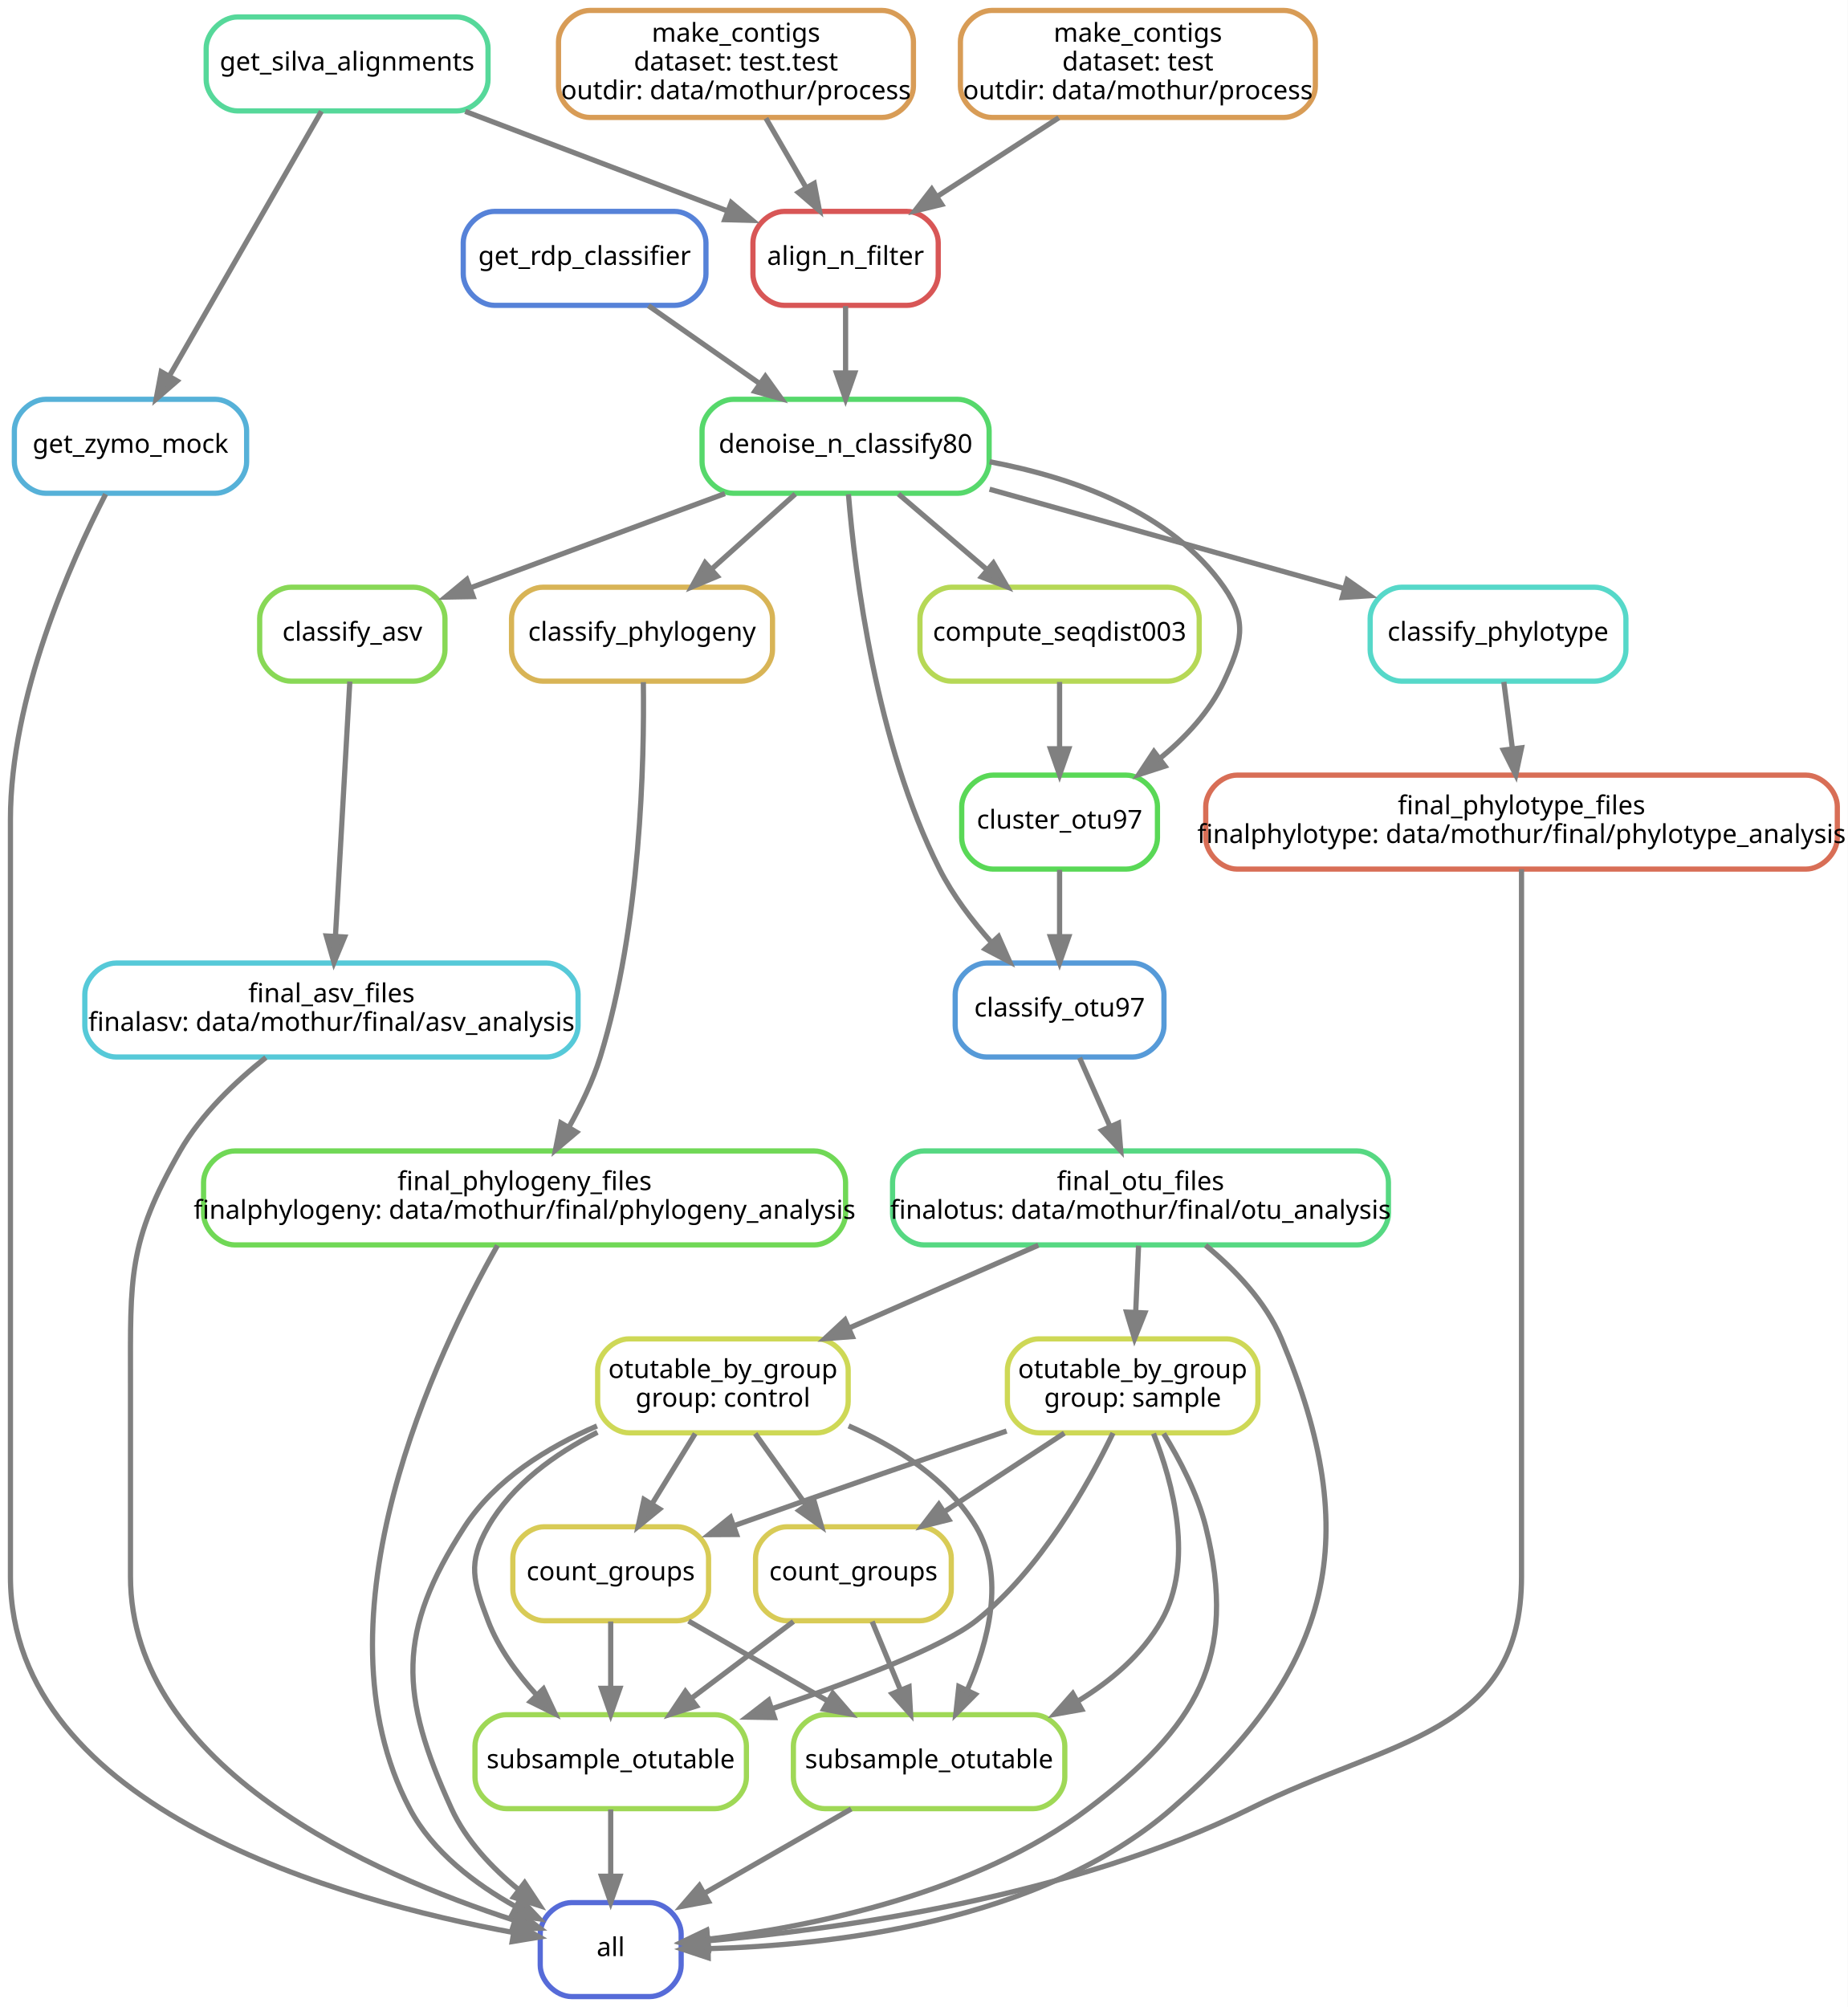
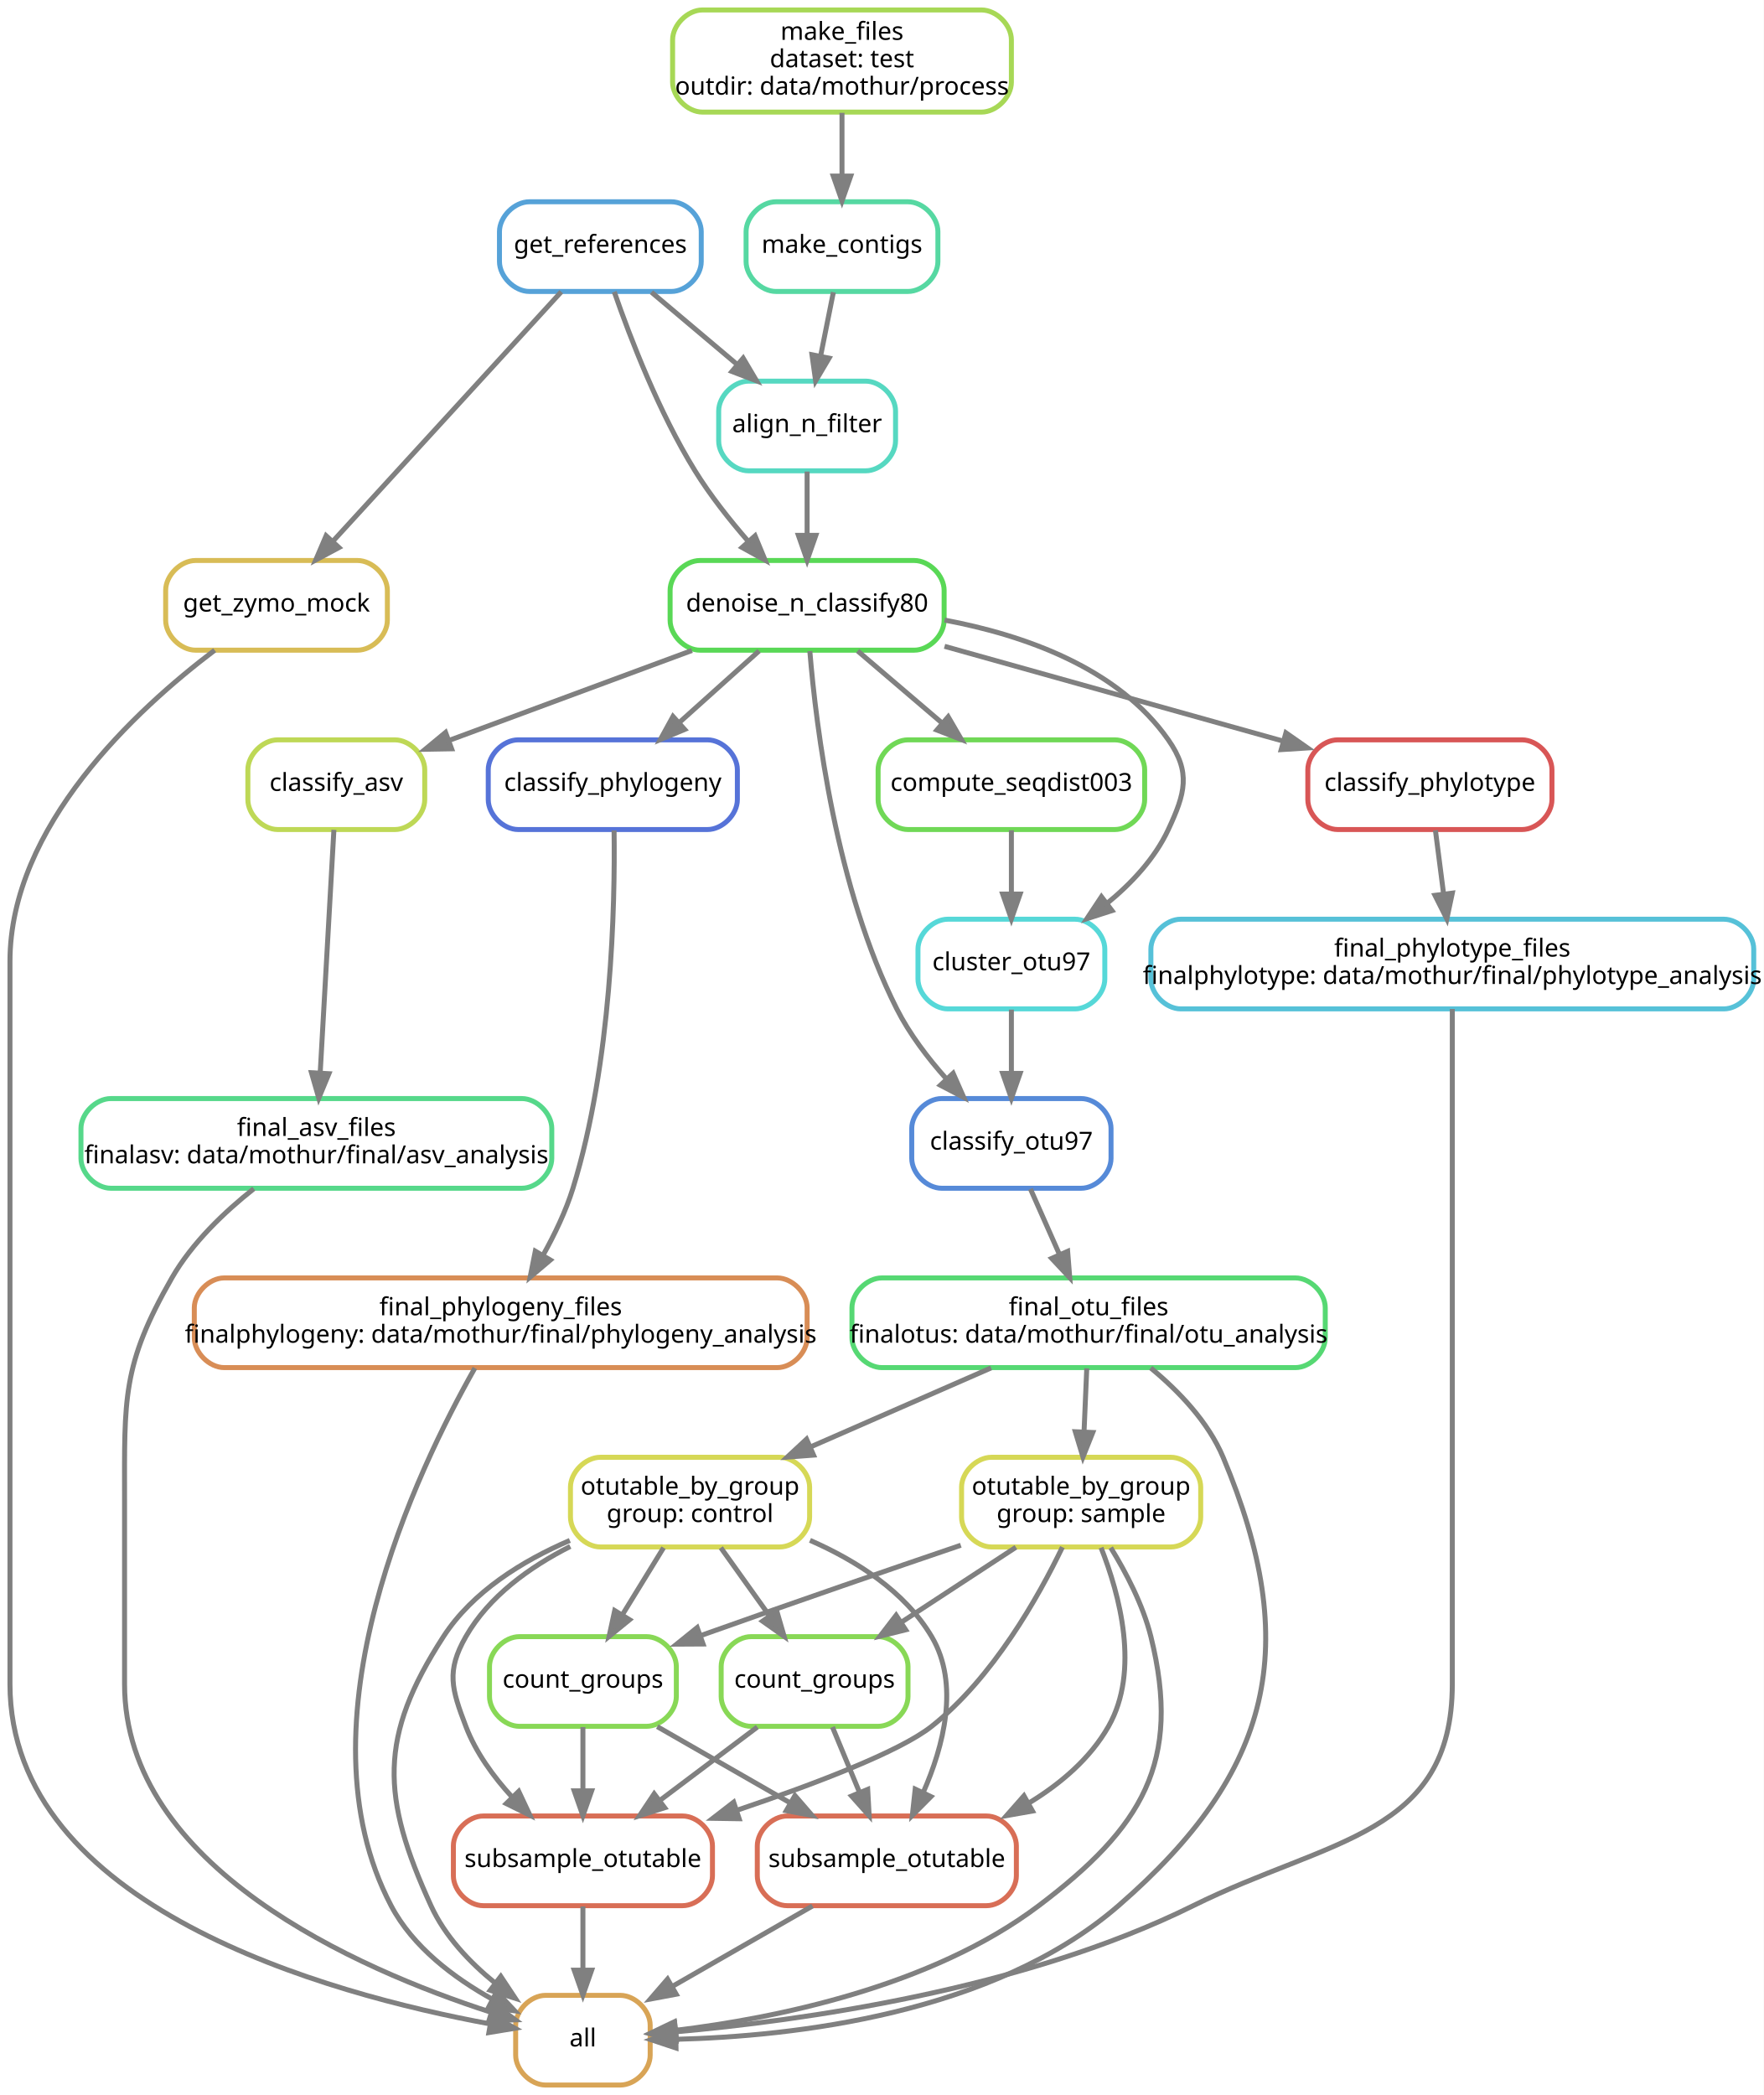
- <svg xmlns="http://www.w3.org/2000/svg" width="708pt" height="769pt" viewBox="0.00 0.00 708.00 769.00">
-   <g id="graph0" class="graph" transform="scale(1 1) rotate(0) translate(4 765)">
-     <polygon fill="white" stroke="none" points="-4,4 -4,-765 704,-765 704,4 -4,4" />
+ <svg xmlns="http://www.w3.org/2000/svg" width="708pt" height="841pt" viewBox="0.00 0.00 708.00 841.00">
+   <g id="graph0" class="graph" transform="scale(1 1) rotate(0) translate(4 837)">
+     <polygon fill="white" stroke="none" points="-4,4 -4,-837 704,-837 704,4 -4,4" />
    <g id="node1" class="node">
-       <path fill="none" stroke="#566bd8" stroke-width="2" d="M245,-36C245,-36 215,-36 215,-36 209,-36 203,-30 203,-24 203,-24 203,-12 203,-12 203,-6 209,0 215,0 215,0 245,0 245,0 251,0 257,-6 257,-12 257,-12 257,-24 257,-24 257,-30 251,-36 245,-36" />
+       <path fill="none" stroke="#d8a456" stroke-width="2" d="M245,-36C245,-36 215,-36 215,-36 209,-36 203,-30 203,-24 203,-24 203,-12 203,-12 203,-6 209,0 215,0 215,0 245,0 245,0 251,0 257,-6 257,-12 257,-12 257,-24 257,-24 257,-30 251,-36 245,-36" />
      <text text-anchor="middle" x="230" y="-15.5" font-family="sans" font-size="10.00">all</text>
    </g>
    <g id="node2" class="node">
-       <path fill="none" stroke="#56b1d8" stroke-width="2" d="M78.5,-612C78.5,-612 13.5,-612 13.5,-612 7.5,-612 1.5,-606 1.5,-600 1.5,-600 1.5,-588 1.5,-588 1.5,-582 7.5,-576 13.5,-576 13.5,-576 78.5,-576 78.5,-576 84.5,-576 90.5,-582 90.5,-588 90.5,-588 90.5,-600 90.5,-600 90.5,-606 84.5,-612 78.5,-612" />
-       <text text-anchor="middle" x="46" y="-591.5" font-family="sans" font-size="10.00">get_zymo_mock</text>
+       <path fill="none" stroke="#d8bc56" stroke-width="2" d="M139.5,-612C139.5,-612 74.5,-612 74.5,-612 68.5,-612 62.5,-606 62.5,-600 62.5,-600 62.5,-588 62.5,-588 62.5,-582 68.5,-576 74.5,-576 74.5,-576 139.5,-576 139.5,-576 145.5,-576 151.5,-582 151.5,-588 151.5,-588 151.5,-600 151.5,-600 151.5,-606 145.5,-612 139.5,-612" />
+       <text text-anchor="middle" x="107" y="-591.5" font-family="sans" font-size="10.00">get_zymo_mock</text>
    </g>
    <g id="edge1" class="edge">
-       <path fill="none" stroke="grey" stroke-width="2" d="M36.47,-575.66C23,-549.47 0,-497.9 0,-451 0,-451 0,-451 0,-161 0,-71.47 127.75,-36.51 192.83,-24.52" />
+       <path fill="none" stroke="grey" stroke-width="2" d="M82.18,-575.98C50.57,-552.07 0,-505.33 0,-451 0,-451 0,-451 0,-161 0,-71.47 127.75,-36.51 192.83,-24.52" />
      <polygon fill="grey" stroke="grey" stroke-width="2" points="193.47,-27.96 202.71,-22.79 192.26,-21.07 193.47,-27.96" />
    </g>
    <g id="node3" class="node">
-       <path fill="none" stroke="#56d89a" stroke-width="2" d="M171,-758.5C171,-758.5 87,-758.5 87,-758.5 81,-758.5 75,-752.5 75,-746.5 75,-746.5 75,-734.5 75,-734.5 75,-728.5 81,-722.5 87,-722.5 87,-722.5 171,-722.5 171,-722.5 177,-722.5 183,-728.5 183,-734.5 183,-734.5 183,-746.5 183,-746.5 183,-752.5 177,-758.5 171,-758.5" />
-       <text text-anchor="middle" x="129" y="-738" font-family="sans" font-size="10.00">get_silva_alignments</text>
+       <path fill="none" stroke="#56a2d8" stroke-width="2" d="M265.5,-756C265.5,-756 208.5,-756 208.5,-756 202.5,-756 196.5,-750 196.5,-744 196.5,-744 196.5,-732 196.5,-732 196.5,-726 202.5,-720 208.5,-720 208.5,-720 265.5,-720 265.5,-720 271.5,-720 277.5,-726 277.5,-732 277.5,-732 277.5,-744 277.5,-744 277.5,-750 271.5,-756 265.5,-756" />
+       <text text-anchor="middle" x="237" y="-735.5" font-family="sans" font-size="10.00">get_references</text>
    </g>
    <g id="edge10" class="edge">
-       <path fill="none" stroke="grey" stroke-width="2" d="M119.15,-722.36C104.74,-697.26 77.78,-650.33 60.92,-620.98" />
-       <polygon fill="grey" stroke="grey" stroke-width="2" points="63.85,-619.05 55.83,-612.12 57.78,-622.54 63.85,-619.05" />
+       <path fill="none" stroke="grey" stroke-width="2" d="M221.32,-719.87C198.48,-694.92 155.93,-648.45 129.68,-619.77" />
+       <polygon fill="grey" stroke="grey" stroke-width="2" points="132.07,-617.2 122.74,-612.19 126.91,-621.93 132.07,-617.2" />
+     </g>
+     <g id="node8" class="node">
+       <path fill="none" stroke="#59d856" stroke-width="2" d="M363,-612C363,-612 277,-612 277,-612 271,-612 265,-606 265,-600 265,-600 265,-588 265,-588 265,-582 271,-576 277,-576 277,-576 363,-576 363,-576 369,-576 375,-582 375,-588 375,-588 375,-600 375,-600 375,-606 369,-612 363,-612" />
+       <text text-anchor="middle" x="320" y="-591.5" font-family="sans" font-size="10.00">denoise_n_classify80</text>
+     </g>
+     <g id="edge18" class="edge">
+       <path fill="none" stroke="grey" stroke-width="2" d="M242.58,-719.86C248.99,-701.37 260.51,-671.44 275,-648 281.06,-638.2 288.86,-628.33 296.26,-619.82" />
+       <polygon fill="grey" stroke="grey" stroke-width="2" points="299.1,-621.9 303.16,-612.11 293.88,-617.23 299.1,-621.9" />
    </g>
    <g id="node9" class="node">
-       <path fill="none" stroke="#d85656" stroke-width="2" d="M343.5,-684C343.5,-684 296.5,-684 296.5,-684 290.5,-684 284.5,-678 284.5,-672 284.5,-672 284.5,-660 284.5,-660 284.5,-654 290.5,-648 296.5,-648 296.5,-648 343.5,-648 343.5,-648 349.5,-648 355.5,-654 355.5,-660 355.5,-660 355.5,-672 355.5,-672 355.5,-678 349.5,-684 343.5,-684" />
+       <path fill="none" stroke="#56d8c1" stroke-width="2" d="M343.5,-684C343.5,-684 296.5,-684 296.5,-684 290.5,-684 284.5,-678 284.5,-672 284.5,-672 284.5,-660 284.5,-660 284.5,-654 290.5,-648 296.5,-648 296.5,-648 343.5,-648 343.5,-648 349.5,-648 355.5,-654 355.5,-660 355.5,-660 355.5,-672 355.5,-672 355.5,-678 349.5,-684 343.5,-684" />
      <text text-anchor="middle" x="320" y="-663.5" font-family="sans" font-size="10.00">align_n_filter</text>
    </g>
-     <g id="edge21" class="edge">
-       <path fill="none" stroke="grey" stroke-width="2" d="M174.26,-722.32C204.62,-710.79 244.45,-695.68 274.8,-684.16" />
-       <polygon fill="grey" stroke="grey" stroke-width="2" points="276.19,-687.37 284.3,-680.55 273.71,-680.83 276.19,-687.37" />
+     <g id="edge20" class="edge">
+       <path fill="none" stroke="grey" stroke-width="2" d="M257.52,-719.7C267.87,-710.97 280.59,-700.24 291.84,-690.75" />
+       <polygon fill="grey" stroke="grey" stroke-width="2" points="294.33,-693.23 299.72,-684.1 289.82,-687.88 294.33,-693.23" />
    </g>
    <g id="node4" class="node">
-       <path fill="none" stroke="#56d882" stroke-width="2" d="M516,-324C516,-324 350,-324 350,-324 344,-324 338,-318 338,-312 338,-312 338,-300 338,-300 338,-294 344,-288 350,-288 350,-288 516,-288 516,-288 522,-288 528,-294 528,-300 528,-300 528,-312 528,-312 528,-318 522,-324 516,-324" />
+       <path fill="none" stroke="#56d873" stroke-width="2" d="M516,-324C516,-324 350,-324 350,-324 344,-324 338,-318 338,-312 338,-312 338,-300 338,-300 338,-294 344,-288 350,-288 350,-288 516,-288 516,-288 522,-288 528,-294 528,-300 528,-300 528,-312 528,-312 528,-318 522,-324 516,-324" />
      <text text-anchor="middle" x="433" y="-309" font-family="sans" font-size="10.00">final_otu_files</text>
      <text text-anchor="middle" x="433" y="-298" font-family="sans" font-size="10.00">finalotus: data/mothur/final/otu_analysis</text>
    </g>
    <g id="edge2" class="edge">
      <path fill="none" stroke="grey" stroke-width="2" d="M457.93,-287.86C469.06,-278.67 481,-266.29 487,-252 518.79,-176.25 507.04,-125.85 445,-72 394.79,-28.43 314.32,-19.54 267.37,-18.36" />
      <polygon fill="grey" stroke="grey" stroke-width="2" points="267.37,-14.86 257.32,-18.21 267.27,-21.85 267.37,-14.86" />
    </g>
-     <g id="node19" class="node">
-       <path fill="none" stroke="#ced856" stroke-width="2" d="M466,-252C466,-252 394,-252 394,-252 388,-252 382,-246 382,-240 382,-240 382,-228 382,-228 382,-222 388,-216 394,-216 394,-216 466,-216 466,-216 472,-216 478,-222 478,-228 478,-228 478,-240 478,-240 478,-246 472,-252 466,-252" />
+     <g id="node18" class="node">
+       <path fill="none" stroke="#d6d856" stroke-width="2" d="M466,-252C466,-252 394,-252 394,-252 388,-252 382,-246 382,-240 382,-240 382,-228 382,-228 382,-222 388,-216 394,-216 394,-216 466,-216 466,-216 472,-216 478,-222 478,-228 478,-228 478,-240 478,-240 478,-246 472,-252 466,-252" />
      <text text-anchor="middle" x="430" y="-237" font-family="sans" font-size="10.00">otutable_by_group</text>
      <text text-anchor="middle" x="430" y="-226" font-family="sans" font-size="10.00">group: sample</text>
    </g>
    <g id="edge28" class="edge">
      <path fill="none" stroke="grey" stroke-width="2" d="M432.26,-287.7C431.93,-279.98 431.53,-270.71 431.16,-262.11" />
      <polygon fill="grey" stroke="grey" stroke-width="2" points="434.66,-261.95 430.73,-252.1 427.66,-262.25 434.66,-261.95" />
    </g>
-     <g id="node20" class="node">
-       <path fill="none" stroke="#ced856" stroke-width="2" d="M309,-252C309,-252 237,-252 237,-252 231,-252 225,-246 225,-240 225,-240 225,-228 225,-228 225,-222 231,-216 237,-216 237,-216 309,-216 309,-216 315,-216 321,-222 321,-228 321,-228 321,-240 321,-240 321,-246 315,-252 309,-252" />
+     <g id="node19" class="node">
+       <path fill="none" stroke="#d6d856" stroke-width="2" d="M309,-252C309,-252 237,-252 237,-252 231,-252 225,-246 225,-240 225,-240 225,-228 225,-228 225,-222 231,-216 237,-216 237,-216 309,-216 309,-216 315,-216 321,-222 321,-228 321,-228 321,-240 321,-240 321,-246 315,-252 309,-252" />
      <text text-anchor="middle" x="273" y="-237" font-family="sans" font-size="10.00">otutable_by_group</text>
      <text text-anchor="middle" x="273" y="-226" font-family="sans" font-size="10.00">group: control</text>
    </g>
    <g id="edge29" class="edge">
      <path fill="none" stroke="grey" stroke-width="2" d="M393.86,-287.88C371.99,-278.31 344.54,-266.3 321.34,-256.15" />
      <polygon fill="grey" stroke="grey" stroke-width="2" points="322.58,-252.87 312.01,-252.07 319.77,-259.28 322.58,-252.87" />
    </g>
    <g id="node5" class="node">
-       <path fill="none" stroke="#569ad8" stroke-width="2" d="M430,-396C430,-396 374,-396 374,-396 368,-396 362,-390 362,-384 362,-384 362,-372 362,-372 362,-366 368,-360 374,-360 374,-360 430,-360 430,-360 436,-360 442,-366 442,-372 442,-372 442,-384 442,-384 442,-390 436,-396 430,-396" />
+       <path fill="none" stroke="#568ad8" stroke-width="2" d="M430,-396C430,-396 374,-396 374,-396 368,-396 362,-390 362,-384 362,-384 362,-372 362,-372 362,-366 368,-360 374,-360 374,-360 430,-360 430,-360 436,-360 442,-366 442,-372 442,-372 442,-384 442,-384 442,-390 436,-396 430,-396" />
      <text text-anchor="middle" x="402" y="-375.5" font-family="sans" font-size="10.00">classify_otu97</text>
    </g>
    <g id="edge11" class="edge">
      <path fill="none" stroke="grey" stroke-width="2" d="M409.66,-359.7C413.19,-351.73 417.46,-342.1 421.37,-333.26" />
      <polygon fill="grey" stroke="grey" stroke-width="2" points="424.58,-334.67 425.43,-324.1 418.18,-331.83 424.58,-334.67" />
    </g>
    <g id="node6" class="node">
-       <path fill="none" stroke="#59d856" stroke-width="2" d="M427.5,-468C427.5,-468 376.5,-468 376.5,-468 370.5,-468 364.5,-462 364.5,-456 364.5,-456 364.5,-444 364.5,-444 364.5,-438 370.5,-432 376.5,-432 376.5,-432 427.5,-432 427.5,-432 433.5,-432 439.5,-438 439.5,-444 439.5,-444 439.5,-456 439.5,-456 439.5,-462 433.5,-468 427.5,-468" />
+       <path fill="none" stroke="#56d8d8" stroke-width="2" d="M427.5,-468C427.5,-468 376.5,-468 376.5,-468 370.5,-468 364.5,-462 364.5,-456 364.5,-456 364.5,-444 364.5,-444 364.5,-438 370.5,-432 376.5,-432 376.5,-432 427.5,-432 427.5,-432 433.5,-432 439.5,-438 439.5,-444 439.5,-444 439.5,-456 439.5,-456 439.5,-462 433.5,-468 427.5,-468" />
      <text text-anchor="middle" x="402" y="-447.5" font-family="sans" font-size="10.00">cluster_otu97</text>
    </g>
    <g id="edge12" class="edge">
      <path fill="none" stroke="grey" stroke-width="2" d="M402,-431.7C402,-423.98 402,-414.71 402,-406.11" />
      <polygon fill="grey" stroke="grey" stroke-width="2" points="405.5,-406.1 402,-396.1 398.5,-406.1 405.5,-406.1" />
    </g>
    <g id="node7" class="node">
-       <path fill="none" stroke="#b6d856" stroke-width="2" d="M443.5,-540C443.5,-540 360.5,-540 360.5,-540 354.5,-540 348.5,-534 348.5,-528 348.5,-528 348.5,-516 348.5,-516 348.5,-510 354.5,-504 360.5,-504 360.5,-504 443.5,-504 443.5,-504 449.5,-504 455.5,-510 455.5,-516 455.5,-516 455.5,-528 455.5,-528 455.5,-534 449.5,-540 443.5,-540" />
+       <path fill="none" stroke="#70d856" stroke-width="2" d="M443.5,-540C443.5,-540 360.5,-540 360.5,-540 354.5,-540 348.5,-534 348.5,-528 348.5,-528 348.5,-516 348.5,-516 348.5,-510 354.5,-504 360.5,-504 360.5,-504 443.5,-504 443.5,-504 449.5,-504 455.5,-510 455.5,-516 455.5,-516 455.5,-528 455.5,-528 455.5,-534 449.5,-540 443.5,-540" />
      <text text-anchor="middle" x="402" y="-519.5" font-family="sans" font-size="10.00">compute_seqdist003</text>
    </g>
    <g id="edge14" class="edge">
      <path fill="none" stroke="grey" stroke-width="2" d="M402,-503.7C402,-495.98 402,-486.71 402,-478.11" />
      <polygon fill="grey" stroke="grey" stroke-width="2" points="405.5,-478.1 402,-468.1 398.5,-478.1 405.5,-478.1" />
    </g>
-     <g id="node8" class="node">
-       <path fill="none" stroke="#56d86b" stroke-width="2" d="M363,-612C363,-612 277,-612 277,-612 271,-612 265,-606 265,-600 265,-600 265,-588 265,-588 265,-582 271,-576 277,-576 277,-576 363,-576 363,-576 369,-576 375,-582 375,-588 375,-588 375,-600 375,-600 375,-606 369,-612 363,-612" />
-       <text text-anchor="middle" x="320" y="-591.5" font-family="sans" font-size="10.00">denoise_n_classify80</text>
-     </g>
    <g id="edge13" class="edge">
      <path fill="none" stroke="grey" stroke-width="2" d="M321.09,-575.62C323.61,-545.05 331.61,-480.33 356,-432 361.08,-421.94 368.48,-412.24 375.88,-403.94" />
      <polygon fill="grey" stroke="grey" stroke-width="2" points="378.61,-406.15 382.89,-396.45 373.5,-401.36 378.61,-406.15" />
    </g>
    <g id="edge15" class="edge">
      <path fill="none" stroke="grey" stroke-width="2" d="M375.2,-588.08C407.1,-582.08 444.8,-568.89 465,-540 474.17,-526.89 471.75,-518.51 465,-504 459.57,-492.34 450.18,-482.34 440.28,-474.26" />
      <polygon fill="grey" stroke="grey" stroke-width="2" points="442.38,-471.45 432.3,-468.2 438.15,-477.03 442.38,-471.45" />
    </g>
    <g id="edge16" class="edge">
      <path fill="none" stroke="grey" stroke-width="2" d="M340.27,-575.7C350.5,-566.97 363.06,-556.24 374.18,-546.75" />
      <polygon fill="grey" stroke="grey" stroke-width="2" points="376.63,-549.26 381.96,-540.1 372.09,-543.94 376.63,-549.26" />
    </g>
-     <g id="node14" class="node">
-       <path fill="none" stroke="#56d8c9" stroke-width="2" d="M607,-540C607,-540 533,-540 533,-540 527,-540 521,-534 521,-528 521,-528 521,-516 521,-516 521,-510 527,-504 533,-504 533,-504 607,-504 607,-504 613,-504 619,-510 619,-516 619,-516 619,-528 619,-528 619,-534 613,-540 607,-540" />
+     <g id="node13" class="node">
+       <path fill="none" stroke="#d85656" stroke-width="2" d="M607,-540C607,-540 533,-540 533,-540 527,-540 521,-534 521,-528 521,-528 521,-516 521,-516 521,-510 527,-504 533,-504 533,-504 607,-504 607,-504 613,-504 619,-510 619,-516 619,-516 619,-528 619,-528 619,-534 613,-540 607,-540" />
      <text text-anchor="middle" x="570" y="-519.5" font-family="sans" font-size="10.00">classify_phylotype</text>
    </g>
    <g id="edge23" class="edge">
      <path fill="none" stroke="grey" stroke-width="2" d="M375.17,-577.55C415.42,-566.28 469.9,-551.03 511.01,-539.52" />
      <polygon fill="grey" stroke="grey" stroke-width="2" points="512.21,-542.82 520.89,-536.75 510.32,-536.08 512.21,-542.82" />
    </g>
-     <g id="node16" class="node">
-       <path fill="none" stroke="#88d856" stroke-width="2" d="M154.5,-540C154.5,-540 107.5,-540 107.5,-540 101.5,-540 95.5,-534 95.5,-528 95.5,-528 95.5,-516 95.5,-516 95.5,-510 101.5,-504 107.5,-504 107.5,-504 154.5,-504 154.5,-504 160.5,-504 166.5,-510 166.5,-516 166.5,-516 166.5,-528 166.5,-528 166.5,-534 160.5,-540 154.5,-540" />
+     <g id="node15" class="node">
+       <path fill="none" stroke="#bed856" stroke-width="2" d="M154.5,-540C154.5,-540 107.5,-540 107.5,-540 101.5,-540 95.5,-534 95.5,-528 95.5,-528 95.5,-516 95.5,-516 95.5,-510 101.5,-504 107.5,-504 107.5,-504 154.5,-504 154.5,-504 160.5,-504 166.5,-510 166.5,-516 166.5,-516 166.5,-528 166.5,-528 166.5,-534 160.5,-540 154.5,-540" />
      <text text-anchor="middle" x="131" y="-519.5" font-family="sans" font-size="10.00">classify_asv</text>
    </g>
    <g id="edge25" class="edge">
      <path fill="none" stroke="grey" stroke-width="2" d="M273.77,-575.88C244.11,-564.89 205.8,-550.7 176.32,-539.79" />
      <polygon fill="grey" stroke="grey" stroke-width="2" points="177.29,-536.41 166.69,-536.22 174.86,-542.98 177.29,-536.41" />
    </g>
-     <g id="node18" class="node">
-       <path fill="none" stroke="#d8b456" stroke-width="2" d="M280,-540C280,-540 204,-540 204,-540 198,-540 192,-534 192,-528 192,-528 192,-516 192,-516 192,-510 198,-504 204,-504 204,-504 280,-504 280,-504 286,-504 292,-510 292,-516 292,-516 292,-528 292,-528 292,-534 286,-540 280,-540" />
+     <g id="node17" class="node">
+       <path fill="none" stroke="#5673d8" stroke-width="2" d="M280,-540C280,-540 204,-540 204,-540 198,-540 192,-534 192,-528 192,-528 192,-516 192,-516 192,-510 198,-504 204,-504 204,-504 280,-504 280,-504 286,-504 292,-510 292,-516 292,-516 292,-528 292,-528 292,-534 286,-540 280,-540" />
      <text text-anchor="middle" x="242" y="-519.5" font-family="sans" font-size="10.00">classify_phylogeny</text>
    </g>
    <g id="edge27" class="edge">
      <path fill="none" stroke="grey" stroke-width="2" d="M300.72,-575.7C291.08,-567.05 279.27,-556.45 268.77,-547.03" />
      <polygon fill="grey" stroke="grey" stroke-width="2" points="270.84,-544.18 261.06,-540.1 266.16,-549.39 270.84,-544.18" />
    </g>
    <g id="edge17" class="edge">
      <path fill="none" stroke="grey" stroke-width="2" d="M320,-647.7C320,-639.98 320,-630.71 320,-622.11" />
      <polygon fill="grey" stroke="grey" stroke-width="2" points="323.5,-622.1 320,-612.1 316.5,-622.1 323.5,-622.1" />
    </g>
    <g id="node10" class="node">
-       <path fill="none" stroke="#d89c56" stroke-width="2" d="M488,-761C488,-761 376,-761 376,-761 370,-761 364,-755 364,-749 364,-749 364,-732 364,-732 364,-726 370,-720 376,-720 376,-720 488,-720 488,-720 494,-720 500,-726 500,-732 500,-732 500,-749 500,-749 500,-755 494,-761 488,-761" />
-       <text text-anchor="middle" x="432" y="-749" font-family="sans" font-size="10.00">make_contigs</text>
-       <text text-anchor="middle" x="432" y="-738" font-family="sans" font-size="10.00">dataset: test</text>
-       <text text-anchor="middle" x="432" y="-727" font-family="sans" font-size="10.00">outdir: data/mothur/process</text>
+       <path fill="none" stroke="#56d8a2" stroke-width="2" d="M360.5,-756C360.5,-756 307.5,-756 307.5,-756 301.5,-756 295.5,-750 295.5,-744 295.5,-744 295.5,-732 295.5,-732 295.5,-726 301.5,-720 307.5,-720 307.5,-720 360.5,-720 360.5,-720 366.5,-720 372.5,-726 372.5,-732 372.5,-732 372.5,-744 372.5,-744 372.5,-750 366.5,-756 360.5,-756" />
+       <text text-anchor="middle" x="334" y="-735.5" font-family="sans" font-size="10.00">make_contigs</text>
    </g>
    <g id="edge19" class="edge">
-       <path fill="none" stroke="grey" stroke-width="2" d="M401.69,-719.88C387.29,-710.56 369.98,-699.36 355.02,-689.67" />
-       <polygon fill="grey" stroke="grey" stroke-width="2" points="356.82,-686.66 346.52,-684.17 353.01,-692.54 356.82,-686.66" />
+       <path fill="none" stroke="grey" stroke-width="2" d="M330.54,-719.7C329,-711.98 327.14,-702.71 325.42,-694.11" />
+       <polygon fill="grey" stroke="grey" stroke-width="2" points="328.81,-693.22 323.42,-684.1 321.95,-694.6 328.81,-693.22" />
    </g>
    <g id="node11" class="node">
-       <path fill="none" stroke="#d89c56" stroke-width="2" d="M334,-761C334,-761 222,-761 222,-761 216,-761 210,-755 210,-749 210,-749 210,-732 210,-732 210,-726 216,-720 222,-720 222,-720 334,-720 334,-720 340,-720 346,-726 346,-732 346,-732 346,-749 346,-749 346,-755 340,-761 334,-761" />
-       <text text-anchor="middle" x="278" y="-749" font-family="sans" font-size="10.00">make_contigs</text>
-       <text text-anchor="middle" x="278" y="-738" font-family="sans" font-size="10.00">dataset: test.test</text>
-       <text text-anchor="middle" x="278" y="-727" font-family="sans" font-size="10.00">outdir: data/mothur/process</text>
-     </g>
-     <g id="edge20" class="edge">
-       <path fill="none" stroke="grey" stroke-width="2" d="M289.48,-719.69C294.24,-711.47 299.82,-701.83 304.91,-693.05" />
-       <polygon fill="grey" stroke="grey" stroke-width="2" points="307.98,-694.73 309.97,-684.32 301.93,-691.22 307.98,-694.73" />
+       <path fill="none" stroke="#a7d856" stroke-width="2" d="M390,-833C390,-833 278,-833 278,-833 272,-833 266,-827 266,-821 266,-821 266,-804 266,-804 266,-798 272,-792 278,-792 278,-792 390,-792 390,-792 396,-792 402,-798 402,-804 402,-804 402,-821 402,-821 402,-827 396,-833 390,-833" />
+       <text text-anchor="middle" x="334" y="-821" font-family="sans" font-size="10.00">make_files</text>
+       <text text-anchor="middle" x="334" y="-810" font-family="sans" font-size="10.00">dataset: test</text>
+       <text text-anchor="middle" x="334" y="-799" font-family="sans" font-size="10.00">outdir: data/mothur/process</text>
+     </g>
+     <g id="edge21" class="edge">
+       <path fill="none" stroke="grey" stroke-width="2" d="M334,-791.69C334,-783.91 334,-774.84 334,-766.45" />
+       <polygon fill="grey" stroke="grey" stroke-width="2" points="337.5,-766.32 334,-756.32 330.5,-766.32 337.5,-766.32" />
    </g>
    <g id="node12" class="node">
-       <path fill="none" stroke="#5682d8" stroke-width="2" d="M254.5,-684C254.5,-684 185.5,-684 185.5,-684 179.5,-684 173.5,-678 173.5,-672 173.5,-672 173.5,-660 173.5,-660 173.5,-654 179.5,-648 185.5,-648 185.5,-648 254.5,-648 254.5,-648 260.5,-648 266.5,-654 266.5,-660 266.5,-660 266.5,-672 266.5,-672 266.5,-678 260.5,-684 254.5,-684" />
-       <text text-anchor="middle" x="220" y="-663.5" font-family="sans" font-size="10.00">get_rdp_classifier</text>
-     </g>
-     <g id="edge18" class="edge">
-       <path fill="none" stroke="grey" stroke-width="2" d="M244.46,-647.88C257.3,-638.89 273.2,-627.76 287.09,-618.03" />
-       <polygon fill="grey" stroke="grey" stroke-width="2" points="289.26,-620.79 295.44,-612.19 285.24,-615.06 289.26,-620.79" />
-     </g>
-     <g id="node13" class="node">
-       <path fill="none" stroke="#d86e56" stroke-width="2" d="M688,-468C688,-468 470,-468 470,-468 464,-468 458,-462 458,-456 458,-456 458,-444 458,-444 458,-438 464,-432 470,-432 470,-432 688,-432 688,-432 694,-432 700,-438 700,-444 700,-444 700,-456 700,-456 700,-462 694,-468 688,-468" />
+       <path fill="none" stroke="#56c1d8" stroke-width="2" d="M688,-468C688,-468 470,-468 470,-468 464,-468 458,-462 458,-456 458,-456 458,-444 458,-444 458,-438 464,-432 470,-432 470,-432 688,-432 688,-432 694,-432 700,-438 700,-444 700,-444 700,-456 700,-456 700,-462 694,-468 688,-468" />
      <text text-anchor="middle" x="579" y="-453" font-family="sans" font-size="10.00">final_phylotype_files</text>
      <text text-anchor="middle" x="579" y="-442" font-family="sans" font-size="10.00">finalphylotype: data/mothur/final/phylotype_analysis</text>
    </g>
    <g id="edge3" class="edge">
      <path fill="none" stroke="grey" stroke-width="2" d="M579,-431.95C579,-405.29 579,-352.11 579,-307 579,-307 579,-307 579,-161 579,-100.16 529.5,-99.03 475,-72 406.57,-38.06 316.81,-25.75 267.13,-21.36" />
      <polygon fill="grey" stroke="grey" stroke-width="2" points="267.42,-17.87 257.16,-20.54 266.84,-24.85 267.42,-17.87" />
    </g>
    <g id="edge22" class="edge">
      <path fill="none" stroke="grey" stroke-width="2" d="M572.22,-503.7C573.22,-495.98 574.41,-486.71 575.51,-478.11" />
      <polygon fill="grey" stroke="grey" stroke-width="2" points="579,-478.47 576.8,-468.1 572.05,-477.58 579,-478.47" />
    </g>
-     <g id="node15" class="node">
-       <path fill="none" stroke="#56c9d8" stroke-width="2" d="M205.5,-396C205.5,-396 40.5,-396 40.5,-396 34.5,-396 28.5,-390 28.5,-384 28.5,-384 28.5,-372 28.5,-372 28.5,-366 34.5,-360 40.5,-360 40.5,-360 205.5,-360 205.5,-360 211.5,-360 217.5,-366 217.5,-372 217.5,-372 217.5,-384 217.5,-384 217.5,-390 211.5,-396 205.5,-396" />
+     <g id="node14" class="node">
+       <path fill="none" stroke="#56d88a" stroke-width="2" d="M205.5,-396C205.5,-396 40.5,-396 40.5,-396 34.5,-396 28.5,-390 28.5,-384 28.5,-384 28.5,-372 28.5,-372 28.5,-366 34.5,-360 40.5,-360 40.5,-360 205.5,-360 205.5,-360 211.5,-360 217.5,-366 217.5,-372 217.5,-372 217.5,-384 217.5,-384 217.5,-390 211.5,-396 205.5,-396" />
      <text text-anchor="middle" x="123" y="-381" font-family="sans" font-size="10.00">final_asv_files</text>
      <text text-anchor="middle" x="123" y="-370" font-family="sans" font-size="10.00">finalasv: data/mothur/final/asv_analysis</text>
    </g>
    <g id="edge4" class="edge">
      <path fill="none" stroke="grey" stroke-width="2" d="M97.88,-359.81C86.17,-350.53 73.07,-338.08 65,-324 44.89,-288.91 46,-275.45 46,-235 46,-235 46,-235 46,-161 46,-87.46 139.26,-46.66 192.99,-29.25" />
      <polygon fill="grey" stroke="grey" stroke-width="2" points="194.35,-32.5 202.85,-26.18 192.26,-25.81 194.35,-32.5" />
    </g>
    <g id="edge24" class="edge">
      <path fill="none" stroke="grey" stroke-width="2" d="M130.04,-503.87C128.67,-479.67 126.17,-435.21 124.54,-406.39" />
      <polygon fill="grey" stroke="grey" stroke-width="2" points="128.03,-405.98 123.97,-396.19 121.04,-406.37 128.03,-405.98" />
    </g>
-     <g id="node17" class="node">
-       <path fill="none" stroke="#70d856" stroke-width="2" d="M308,-324C308,-324 86,-324 86,-324 80,-324 74,-318 74,-312 74,-312 74,-300 74,-300 74,-294 80,-288 86,-288 86,-288 308,-288 308,-288 314,-288 320,-294 320,-300 320,-300 320,-312 320,-312 320,-318 314,-324 308,-324" />
+     <g id="node16" class="node">
+       <path fill="none" stroke="#d88d56" stroke-width="2" d="M308,-324C308,-324 86,-324 86,-324 80,-324 74,-318 74,-312 74,-312 74,-300 74,-300 74,-294 80,-288 86,-288 86,-288 308,-288 308,-288 314,-288 320,-294 320,-300 320,-300 320,-312 320,-312 320,-318 314,-324 308,-324" />
      <text text-anchor="middle" x="197" y="-309" font-family="sans" font-size="10.00">final_phylogeny_files</text>
      <text text-anchor="middle" x="197" y="-298" font-family="sans" font-size="10.00">finalphylogeny: data/mothur/final/phylogeny_analysis</text>
    </g>
    <g id="edge5" class="edge">
      <path fill="none" stroke="grey" stroke-width="2" d="M186.62,-287.8C163.83,-247.62 114.4,-145.42 153,-72 161.71,-55.43 178.21,-43.03 193.7,-34.41" />
      <polygon fill="grey" stroke="grey" stroke-width="2" points="195.38,-37.48 202.64,-29.77 192.16,-31.27 195.38,-37.48" />
    </g>
    <g id="edge26" class="edge">
      <path fill="none" stroke="grey" stroke-width="2" d="M242.51,-503.63C242.92,-473.63 241.6,-410.45 226,-360 223.16,-350.83 218.65,-341.44 214.02,-333.16" />
      <polygon fill="grey" stroke="grey" stroke-width="2" points="216.92,-331.19 208.82,-324.35 210.89,-334.74 216.92,-331.19" />
    </g>
    <g id="edge6" class="edge">
      <path fill="none" stroke="grey" stroke-width="2" d="M441.89,-215.72C448.01,-205.76 454.84,-192.73 458,-180 470.51,-129.53 454.49,-103.35 413,-72 369.76,-39.33 306.9,-26.77 267.25,-21.96" />
      <polygon fill="grey" stroke="grey" stroke-width="2" points="267.53,-18.47 257.21,-20.85 266.76,-25.42 267.53,-18.47" />
    </g>
-     <g id="node21" class="node">
-       <path fill="none" stroke="#9fd856" stroke-width="2" d="M392,-108C392,-108 312,-108 312,-108 306,-108 300,-102 300,-96 300,-96 300,-84 300,-84 300,-78 306,-72 312,-72 312,-72 392,-72 392,-72 398,-72 404,-78 404,-84 404,-84 404,-96 404,-96 404,-102 398,-108 392,-108" />
+     <g id="node20" class="node">
+       <path fill="none" stroke="#d86e56" stroke-width="2" d="M392,-108C392,-108 312,-108 312,-108 306,-108 300,-102 300,-96 300,-96 300,-84 300,-84 300,-78 306,-72 312,-72 312,-72 392,-72 392,-72 398,-72 404,-78 404,-84 404,-84 404,-96 404,-96 404,-102 398,-108 392,-108" />
      <text text-anchor="middle" x="352" y="-87.5" font-family="sans" font-size="10.00">subsample_otutable</text>
    </g>
    <g id="edge30" class="edge">
      <path fill="none" stroke="grey" stroke-width="2" d="M437.99,-215.72C445.45,-196.85 453.69,-166.33 441,-144 433.64,-131.04 421.71,-120.92 408.95,-113.16" />
      <polygon fill="grey" stroke="grey" stroke-width="2" points="410.47,-109.99 400.03,-108.15 407.04,-116.1 410.47,-109.99" />
    </g>
-     <g id="node22" class="node">
-       <path fill="none" stroke="#d8cb56" stroke-width="2" d="M348.5,-180C348.5,-180 297.5,-180 297.5,-180 291.5,-180 285.5,-174 285.5,-168 285.5,-168 285.5,-156 285.5,-156 285.5,-150 291.5,-144 297.5,-144 297.5,-144 348.5,-144 348.5,-144 354.5,-144 360.5,-150 360.5,-156 360.5,-156 360.5,-168 360.5,-168 360.5,-174 354.5,-180 348.5,-180" />
+     <g id="node21" class="node">
+       <path fill="none" stroke="#88d856" stroke-width="2" d="M348.5,-180C348.5,-180 297.5,-180 297.5,-180 291.5,-180 285.5,-174 285.5,-168 285.5,-168 285.5,-156 285.5,-156 285.5,-150 291.5,-144 297.5,-144 297.5,-144 348.5,-144 348.5,-144 354.5,-144 360.5,-150 360.5,-156 360.5,-156 360.5,-168 360.5,-168 360.5,-174 354.5,-180 348.5,-180" />
      <text text-anchor="middle" x="323" y="-159.5" font-family="sans" font-size="10.00">count_groups</text>
    </g>
    <g id="edge34" class="edge">
      <path fill="none" stroke="grey" stroke-width="2" d="M403.82,-215.88C389.96,-206.81 372.76,-195.55 357.79,-185.76" />
      <polygon fill="grey" stroke="grey" stroke-width="2" points="359.56,-182.74 349.28,-180.19 355.73,-188.59 359.56,-182.74" />
    </g>
-     <g id="node23" class="node">
-       <path fill="none" stroke="#d8cb56" stroke-width="2" d="M255.5,-180C255.5,-180 204.5,-180 204.5,-180 198.5,-180 192.5,-174 192.5,-168 192.5,-168 192.5,-156 192.5,-156 192.5,-150 198.5,-144 204.5,-144 204.5,-144 255.5,-144 255.5,-144 261.5,-144 267.5,-150 267.5,-156 267.5,-156 267.5,-168 267.5,-168 267.5,-174 261.5,-180 255.5,-180" />
+     <g id="node22" class="node">
+       <path fill="none" stroke="#88d856" stroke-width="2" d="M255.5,-180C255.5,-180 204.5,-180 204.5,-180 198.5,-180 192.5,-174 192.5,-168 192.5,-168 192.5,-156 192.5,-156 192.5,-150 198.5,-144 204.5,-144 204.5,-144 255.5,-144 255.5,-144 261.5,-144 267.5,-150 267.5,-156 267.5,-156 267.5,-168 267.5,-168 267.5,-174 261.5,-180 255.5,-180" />
      <text text-anchor="middle" x="230" y="-159.5" font-family="sans" font-size="10.00">count_groups</text>
    </g>
    <g id="edge36" class="edge">
      <path fill="none" stroke="grey" stroke-width="2" d="M381.7,-216.69C353.56,-207.11 317.17,-194.61 277.29,-180.43" />
      <polygon fill="grey" stroke="grey" stroke-width="2" points="278.23,-177.05 267.63,-176.99 275.87,-183.64 278.23,-177.05" />
    </g>
-     <g id="node24" class="node">
-       <path fill="none" stroke="#9fd856" stroke-width="2" d="M270,-108C270,-108 190,-108 190,-108 184,-108 178,-102 178,-96 178,-96 178,-84 178,-84 178,-78 184,-72 190,-72 190,-72 270,-72 270,-72 276,-72 282,-78 282,-84 282,-84 282,-96 282,-96 282,-102 276,-108 270,-108" />
+     <g id="node23" class="node">
+       <path fill="none" stroke="#d86e56" stroke-width="2" d="M270,-108C270,-108 190,-108 190,-108 184,-108 178,-102 178,-96 178,-96 178,-84 178,-84 178,-78 184,-72 190,-72 190,-72 270,-72 270,-72 276,-72 282,-78 282,-84 282,-84 282,-96 282,-96 282,-102 276,-108 270,-108" />
      <text text-anchor="middle" x="230" y="-87.5" font-family="sans" font-size="10.00">subsample_otutable</text>
    </g>
    <g id="edge38" class="edge">
      <path fill="none" stroke="grey" stroke-width="2" d="M422.48,-215.92C412.93,-196.08 394.69,-163.55 370,-144 357.17,-133.84 323.07,-120.84 291.73,-110.27" />
      <polygon fill="grey" stroke="grey" stroke-width="2" points="292.72,-106.9 282.13,-107.07 290.51,-113.55 292.72,-106.9" />
    </g>
    <g id="edge7" class="edge">
      <path fill="none" stroke="grey" stroke-width="2" d="M224.75,-218.63C205.75,-210.43 185.7,-198.09 174,-180 147.9,-139.66 149.07,-115.72 169,-72 174.56,-59.81 184.45,-49.34 194.68,-41.01" />
      <polygon fill="grey" stroke="grey" stroke-width="2" points="197.03,-43.62 202.88,-34.79 192.79,-38.04 197.03,-43.62" />
    </g>
    <g id="edge31" class="edge">
      <path fill="none" stroke="grey" stroke-width="2" d="M321.16,-218.66C339.81,-210.49 359.23,-198.16 370,-180 381.3,-160.95 374.77,-136 366.58,-117.37" />
      <polygon fill="grey" stroke="grey" stroke-width="2" points="369.7,-115.78 362.24,-108.26 363.39,-118.79 369.7,-115.78" />
    </g>
    <g id="edge35" class="edge">
      <path fill="none" stroke="grey" stroke-width="2" d="M285.36,-215.7C291.23,-207.47 298.37,-197.48 304.84,-188.42" />
      <polygon fill="grey" stroke="grey" stroke-width="2" points="307.82,-190.28 310.78,-180.1 302.12,-186.21 307.82,-190.28" />
    </g>
    <g id="edge37" class="edge">
      <path fill="none" stroke="grey" stroke-width="2" d="M262.37,-215.7C257.37,-207.56 251.31,-197.69 245.79,-188.7" />
      <polygon fill="grey" stroke="grey" stroke-width="2" points="248.72,-186.79 240.51,-180.1 242.76,-190.46 248.72,-186.79" />
    </g>
    <g id="edge39" class="edge">
      <path fill="none" stroke="grey" stroke-width="2" d="M224.92,-216.21C208.65,-207.96 192.27,-196.21 183,-180 175.06,-166.11 177.32,-158.96 183,-144 186.97,-133.54 194.05,-123.83 201.53,-115.65" />
      <polygon fill="grey" stroke="grey" stroke-width="2" points="204.23,-117.89 208.73,-108.3 199.23,-112.99 204.23,-117.89" />
    </g>
    <g id="edge8" class="edge">
      <path fill="none" stroke="grey" stroke-width="2" d="M322.16,-71.88C305.22,-62.16 283.89,-49.92 266.03,-39.67" />
      <polygon fill="grey" stroke="grey" stroke-width="2" points="267.45,-36.46 257.04,-34.51 263.97,-42.53 267.45,-36.46" />
    </g>
    <g id="edge32" class="edge">
      <path fill="none" stroke="grey" stroke-width="2" d="M330.17,-143.7C333.43,-135.81 337.37,-126.3 341,-117.55" />
      <polygon fill="grey" stroke="grey" stroke-width="2" points="344.32,-118.68 344.91,-108.1 337.85,-116 344.32,-118.68" />
    </g>
    <g id="edge40" class="edge">
      <path fill="none" stroke="grey" stroke-width="2" d="M300.01,-143.7C288.19,-134.8 273.61,-123.82 260.82,-114.2" />
      <polygon fill="grey" stroke="grey" stroke-width="2" points="262.82,-111.32 252.72,-108.1 258.61,-116.91 262.82,-111.32" />
    </g>
    <g id="edge33" class="edge">
      <path fill="none" stroke="grey" stroke-width="2" d="M259.84,-143.88C275.94,-134.64 296,-123.13 313.29,-113.21" />
      <polygon fill="grey" stroke="grey" stroke-width="2" points="315.11,-116.2 322.04,-108.19 311.63,-110.13 315.11,-116.2" />
    </g>
    <g id="edge41" class="edge">
      <path fill="none" stroke="grey" stroke-width="2" d="M230,-143.7C230,-135.98 230,-126.71 230,-118.11" />
      <polygon fill="grey" stroke="grey" stroke-width="2" points="233.5,-118.1 230,-108.1 226.5,-118.1 233.5,-118.1" />
    </g>
    <g id="edge9" class="edge">
      <path fill="none" stroke="grey" stroke-width="2" d="M230,-71.7C230,-63.98 230,-54.71 230,-46.11" />
      <polygon fill="grey" stroke="grey" stroke-width="2" points="233.5,-46.1 230,-36.1 226.5,-46.1 233.5,-46.1" />
    </g>
  </g>
</svg>
